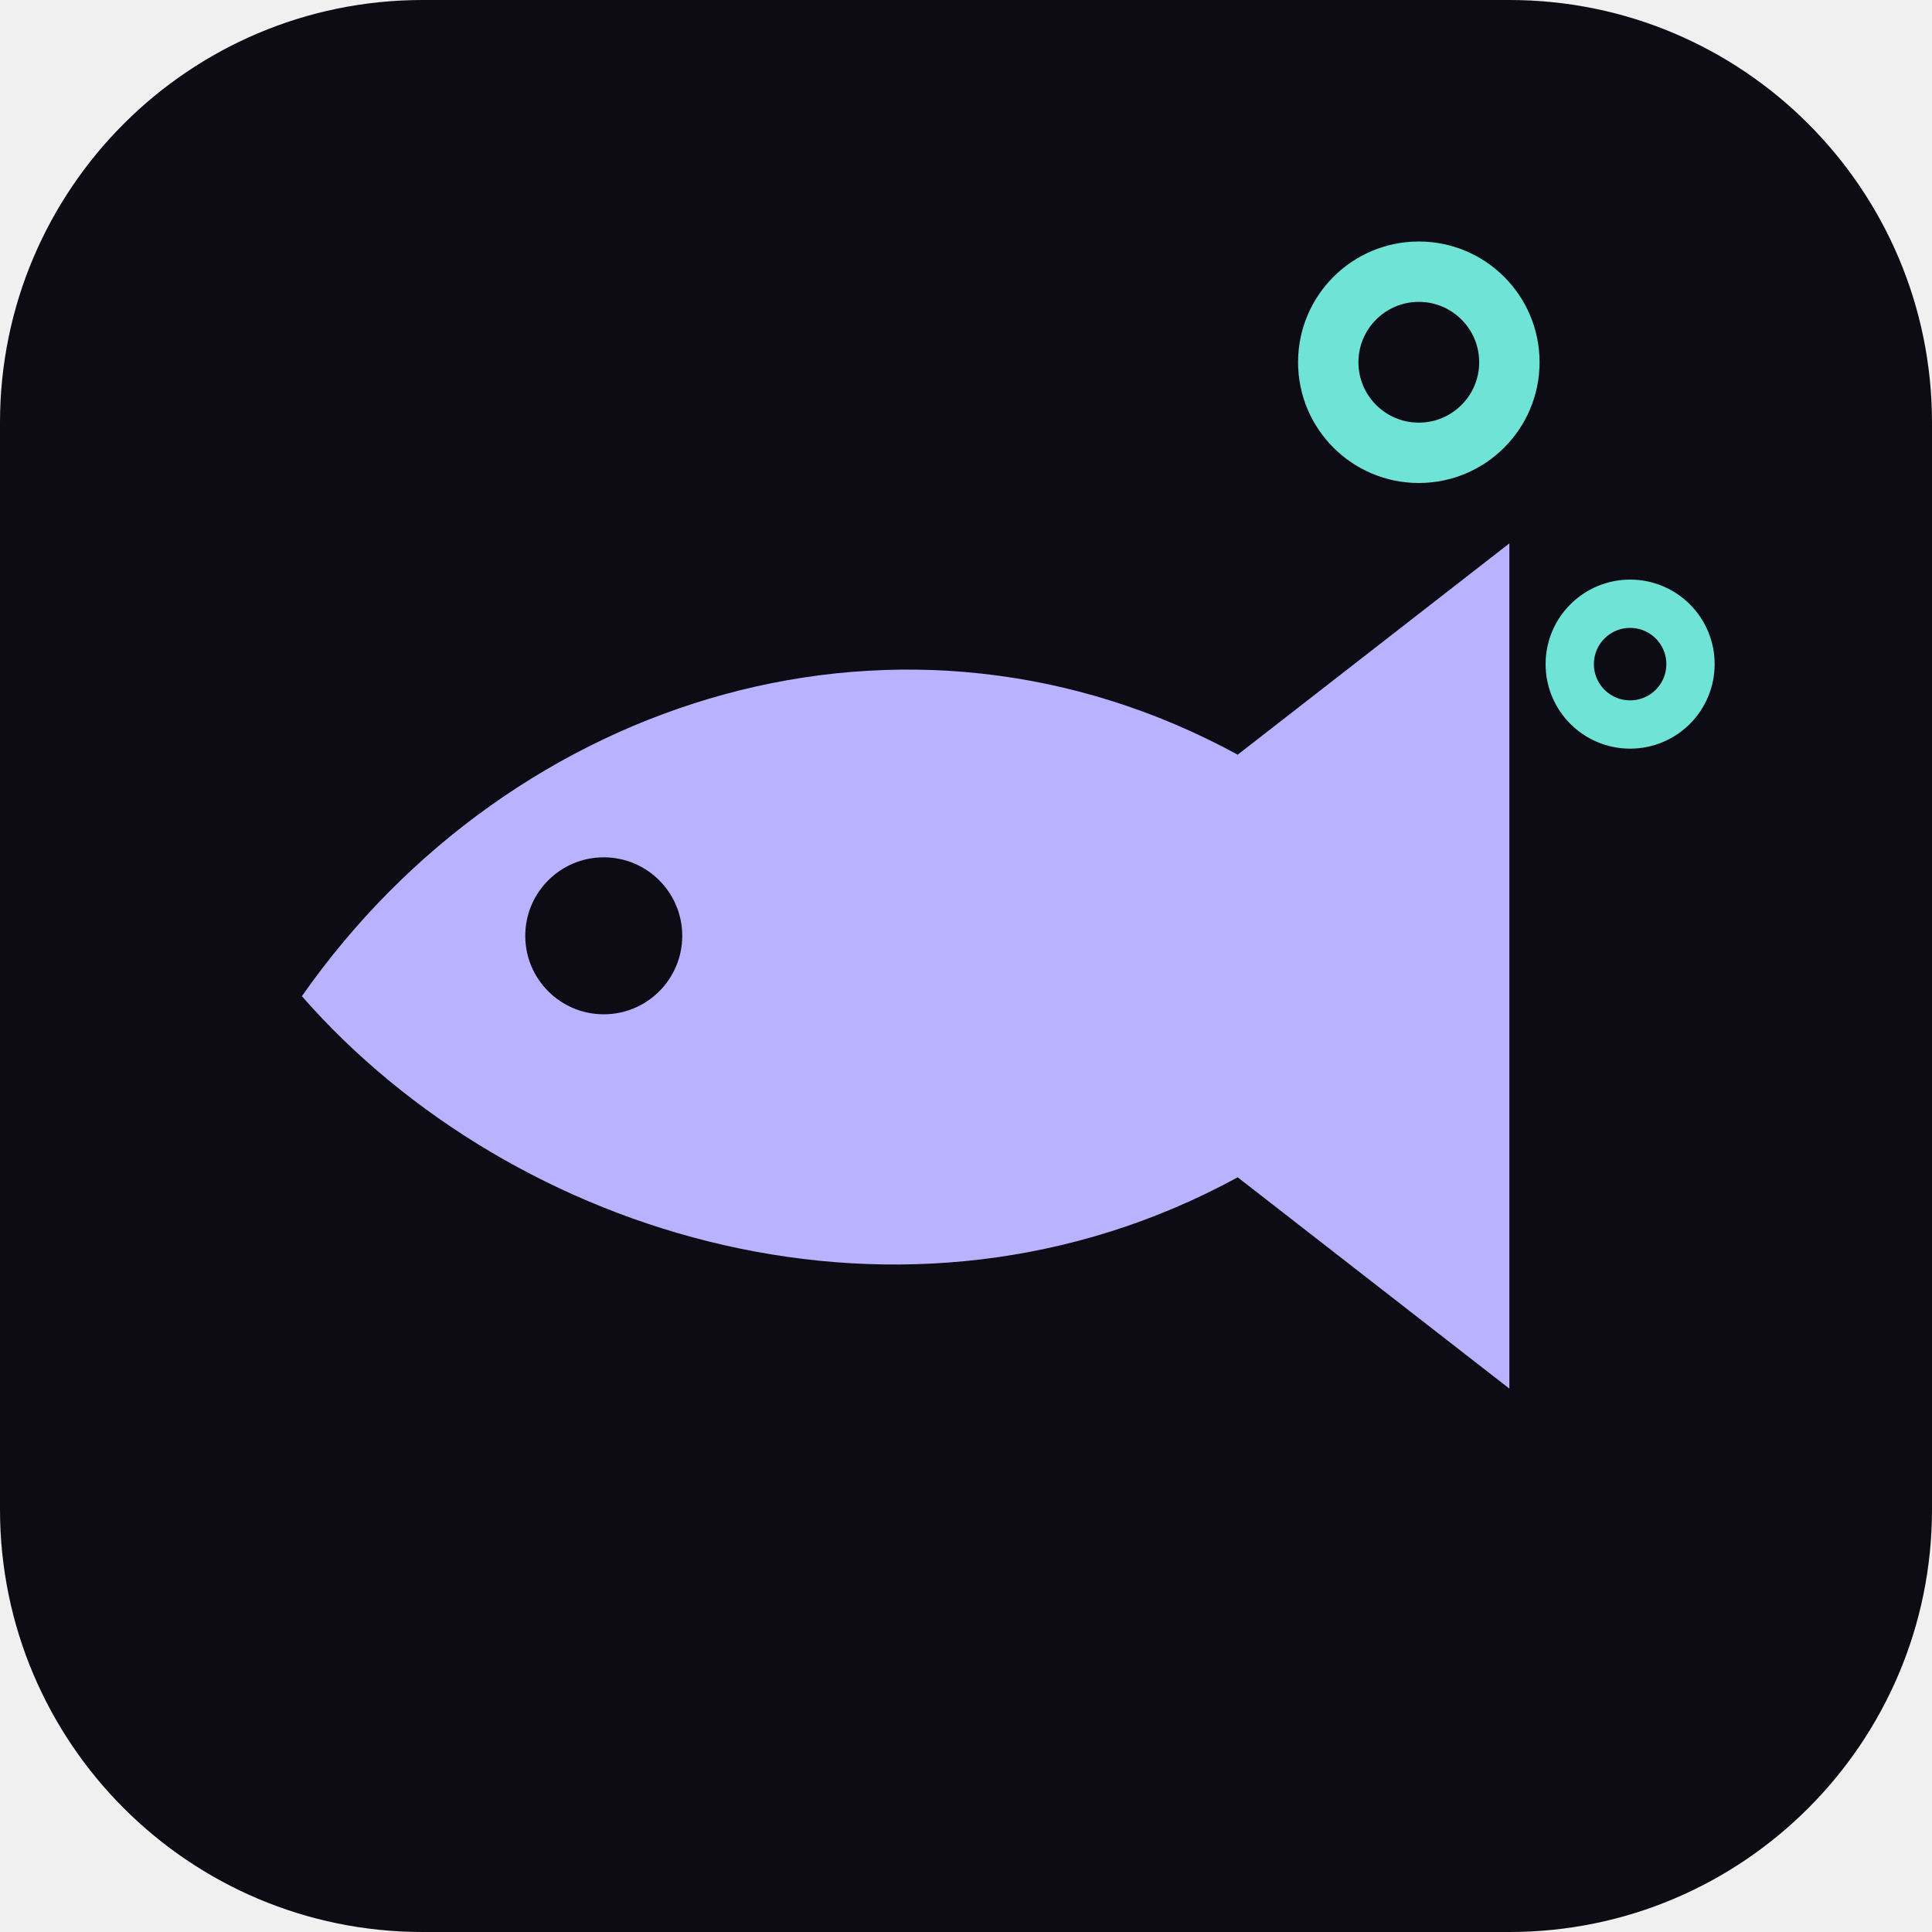
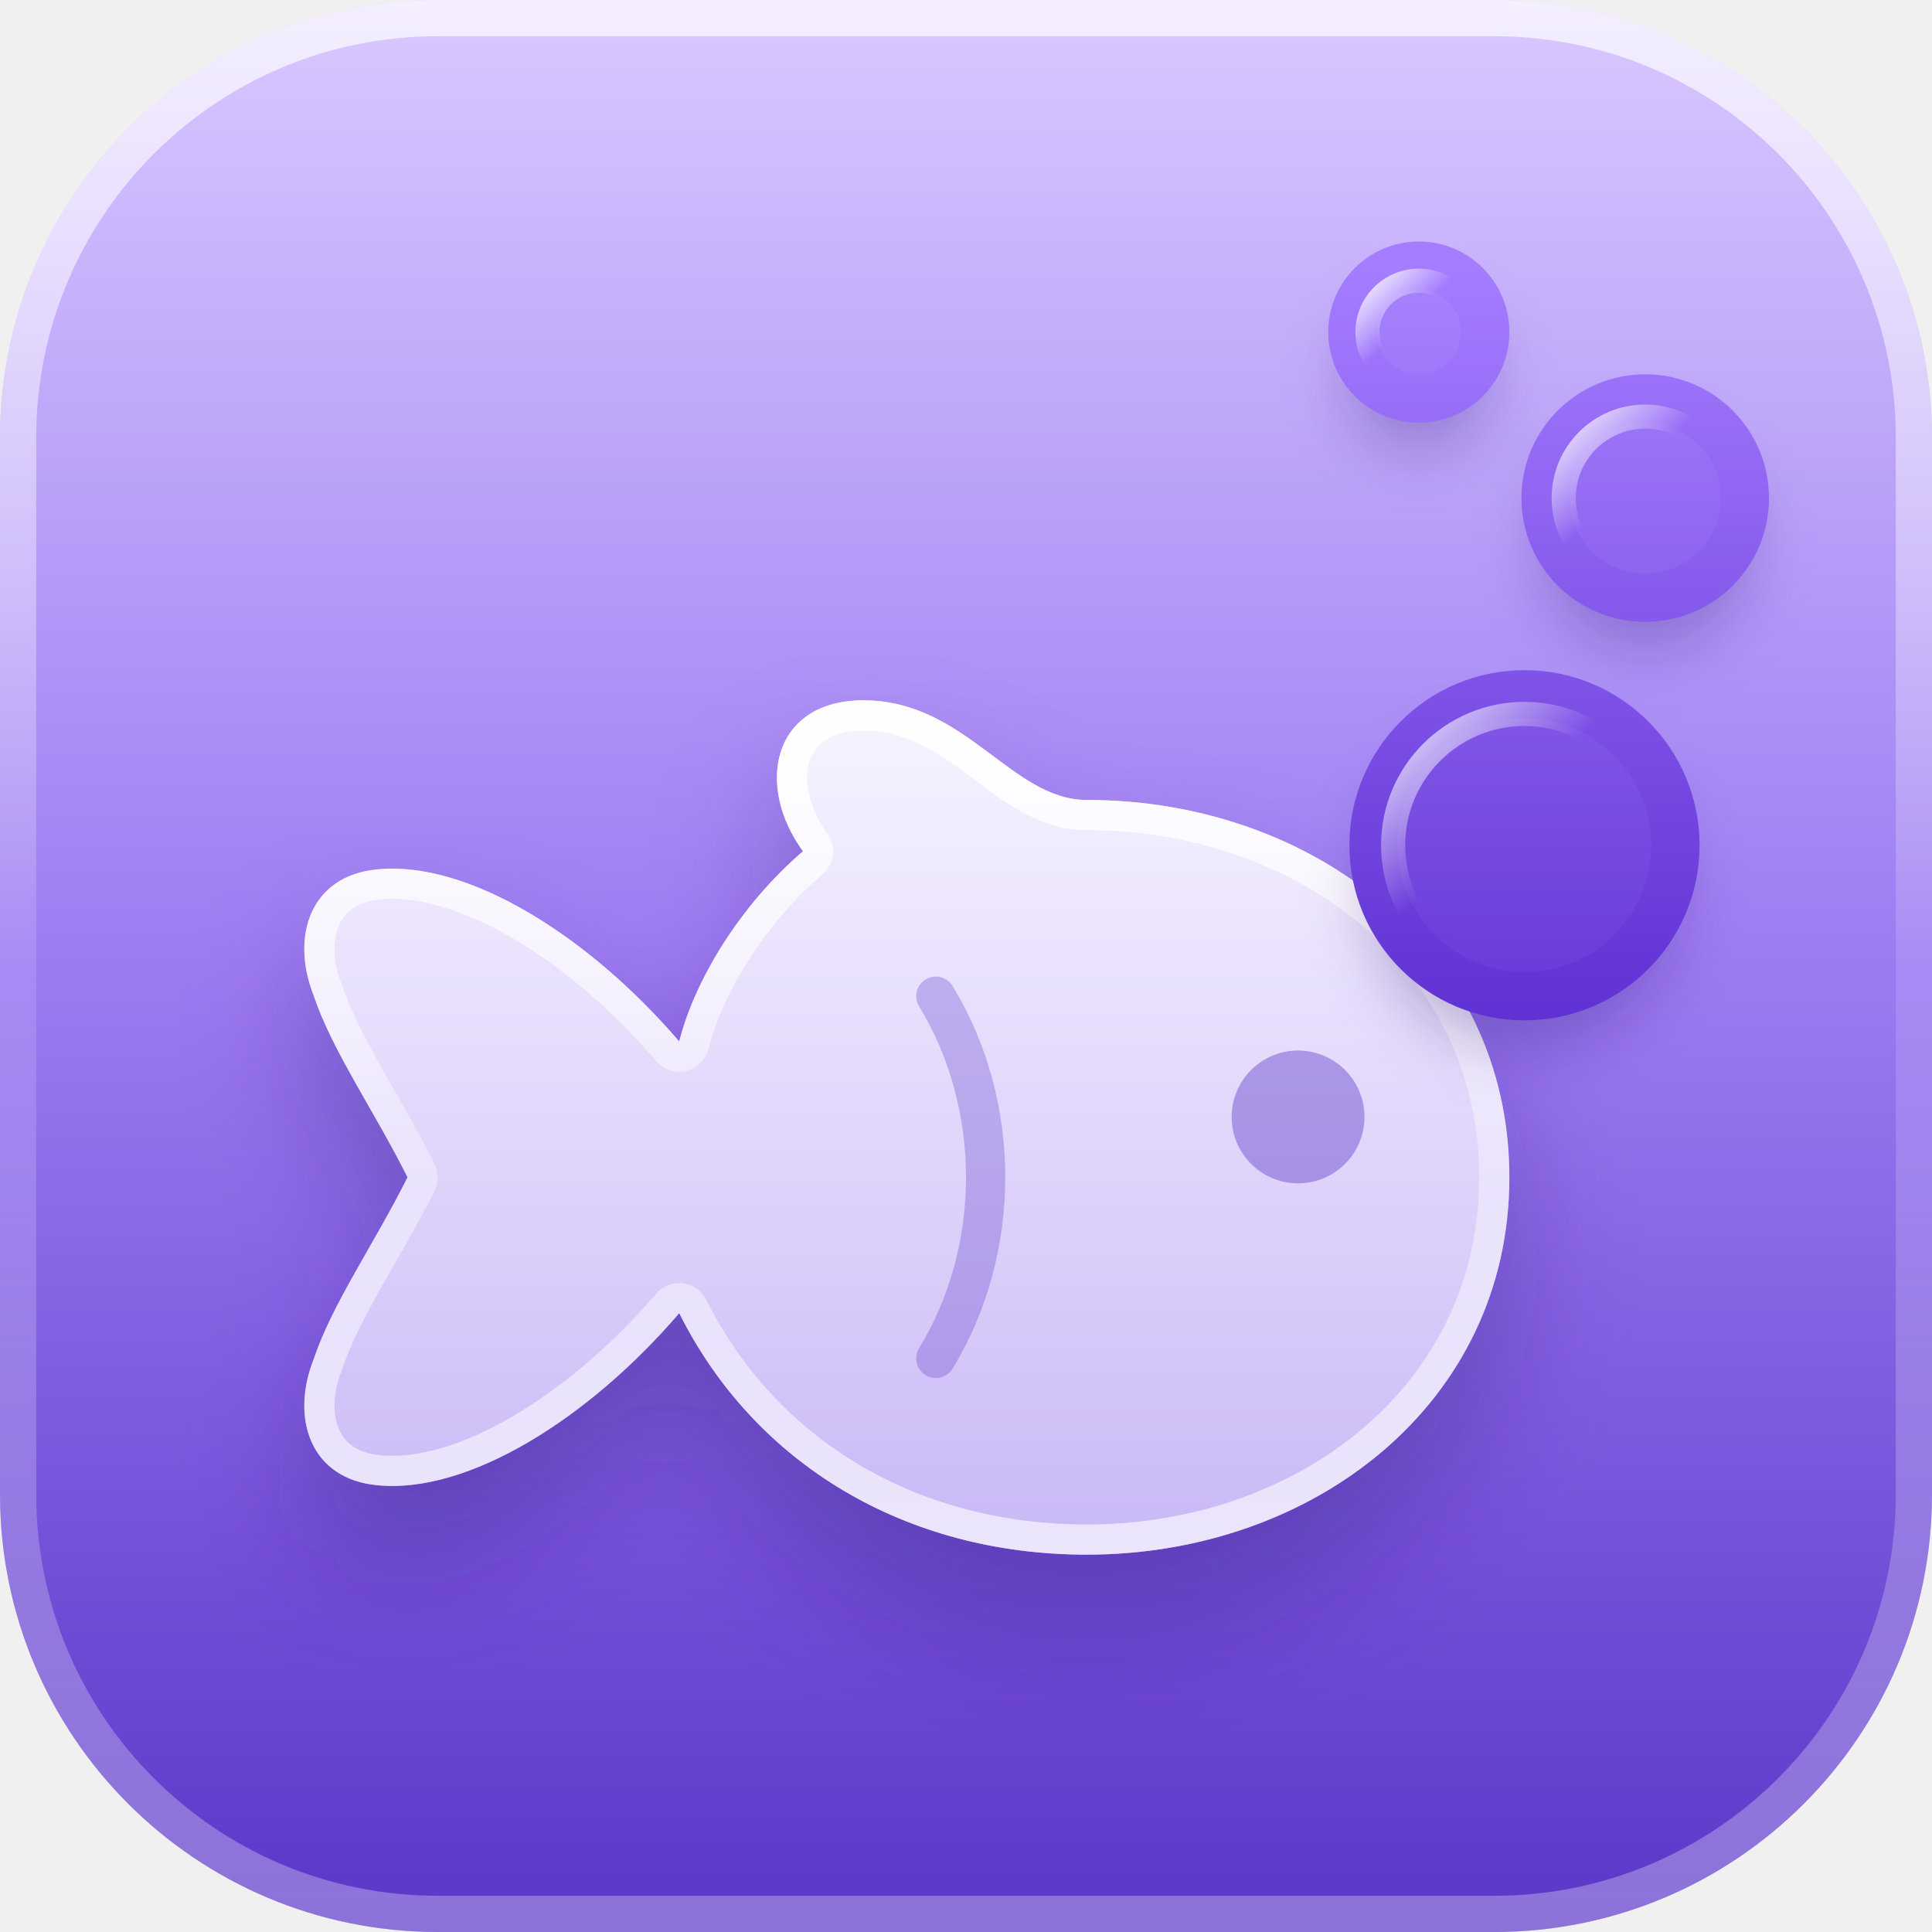
- <svg xmlns="http://www.w3.org/2000/svg" viewBox="0 0 64 64">
-   <rect width="64" height="64" rx="14" fill="#0d0c14" />
-   <path d="M10 33c7-10 20-14 31-8l9-7v28l-9-7c-11 6-24 2-31-6z" fill="#b9b2ff" />
-   <circle cx="20" cy="31" r="2.6" fill="#0d0c14" />
-   <circle cx="47" cy="12" r="3" fill="none" stroke="#6fe3d6" stroke-width="2" />
-   <circle cx="54" cy="22" r="2" fill="none" stroke="#6fe3d6" stroke-width="1.6" />
+ <svg xmlns="http://www.w3.org/2000/svg" viewBox="0 0 64 64" width="64" height="64">
+   <defs>
+     <linearGradient id="da-tile" x1="0" y1="0" x2="0" y2="64" gradientUnits="userSpaceOnUse">
+       <stop offset="0" stop-color="#D9C8FF" />
+       <stop offset=".5" stop-color="#9C7BF2" />
+       <stop offset="1" stop-color="#5B36C8" />
+     </linearGradient>
+     <linearGradient id="da-tile-rim" x1="0" y1="0" x2="0" y2="64" gradientUnits="userSpaceOnUse">
+       <stop offset="0" stop-color="#fff" stop-opacity=".7" />
+       <stop offset=".5" stop-color="#fff" stop-opacity=".12" />
+       <stop offset="1" stop-color="#fff" stop-opacity=".3" />
+     </linearGradient>
+     <linearGradient id="da-fish" x1="0" y1="22" x2="0" y2="54" gradientUnits="userSpaceOnUse">
+       <stop offset="0" stop-color="#fff" stop-opacity=".92" />
+       <stop offset="1" stop-color="#E4D9FF" stop-opacity=".72" />
+     </linearGradient>
+     <linearGradient id="da-fish-rim" x1="0" y1="22" x2="0" y2="54" gradientUnits="userSpaceOnUse">
+       <stop offset="0" stop-color="#fff" />
+       <stop offset=".5" stop-color="#fff" stop-opacity=".35" />
+       <stop offset="1" stop-color="#fff" stop-opacity=".7" />
+     </linearGradient>
+     <linearGradient id="da-bub" x1="0" y1="9" x2="0" y2="36" gradientUnits="userSpaceOnUse">
+       <stop offset="0" stop-color="#A47CFF" />
+       <stop offset="1" stop-color="#5A2AD0" />
+     </linearGradient>
+     <linearGradient id="da-bub-hi" x1="0" y1="0" x2="1" y2="1">
+       <stop offset="0" stop-color="#fff" stop-opacity=".85" />
+       <stop offset=".4" stop-color="#fff" stop-opacity="0" />
+     </linearGradient>
+     <path id="da-fish-shape" d="M50 39C50 31.5 43.5 26.5 36 26.5C33.5 26.5 32 23.2 28.6 23.2C25.6 23.2 25 26 26.6 28.2C24.5 30 23 32.5 22.5 34.5C19.5 31 15.5 28.5 12.5 28.8C10.3 29 9.6 31 10.4 33C11 34.8 12.4 36.8 13.5 39C12.4 41.2 11 43.2 10.4 45C9.6 47 10.3 49 12.5 49.2C15.5 49.5 19.5 47 22.5 43.5C25 48.5 30 51.5 36 51.5C43.5 51.5 50 46.5 50 39Z" />
+     <g id="da-bubbles">
+       <circle cx="50.5" cy="28" r="5" />
+       <circle cx="54.5" cy="16.5" r="3.3" />
+       <circle cx="47" cy="11" r="2.2" />
+     </g>
+     <clipPath id="da-clip-fish">
+       <use href="#da-fish-shape" />
+     </clipPath>
+     <clipPath id="da-clip-tile">
+       <rect width="64" height="64" rx="14.5" />
+     </clipPath>
+     <mask id="da-out-fish" maskUnits="userSpaceOnUse" x="0" y="0" width="64" height="64">
+       <rect width="64" height="64" fill="#fff" />
+       <use href="#da-fish-shape" fill="#000" />
+     </mask>
+     <mask id="da-out-bub" maskUnits="userSpaceOnUse" x="0" y="0" width="64" height="64">
+       <rect width="64" height="64" fill="#fff" />
+       <use href="#da-bubbles" fill="#000" />
+     </mask>
+     <filter id="da-blur2" x="-20%" y="-20%" width="140%" height="140%">
+       <feGaussianBlur stdDeviation="2" />
+     </filter>
+     <filter id="da-blur1" x="-30%" y="-30%" width="160%" height="160%">
+       <feGaussianBlur stdDeviation="1.1" />
+     </filter>
+   </defs>
+   <rect width="64" height="64" rx="14.5" fill="url(#da-tile)" />
+   <rect x=".6" y=".6" width="62.8" height="62.8" rx="13.9" fill="none" stroke="url(#da-tile-rim)" stroke-width="1.2" />
+   <g clip-path="url(#da-clip-tile)" mask="url(#da-out-fish)">
+     <use href="#da-fish-shape" transform="translate(0 2.5)" fill="#2E1675" opacity=".32" filter="url(#da-blur2)" />
+   </g>
+   <use href="#da-fish-shape" fill="url(#da-fish)" />
+   <use href="#da-fish-shape" fill="none" stroke="url(#da-fish-rim)" stroke-width="2" stroke-linejoin="round" clip-path="url(#da-clip-fish)" />
+   <path d="M31 33c2.2 3.6 2.2 8.4 0 12" fill="none" stroke="#5B36C8" stroke-opacity=".3" stroke-width="1.3" stroke-linecap="round" />
+   <circle cx="43" cy="37" r="2.2" fill="#5B36C8" opacity=".42" />
+   <g clip-path="url(#da-clip-tile)" mask="url(#da-out-bub)">
+     <use href="#da-bubbles" transform="translate(0 1.5)" fill="#2E1675" opacity=".35" filter="url(#da-blur1)" />
+   </g>
+   <g fill="url(#da-bub)" fill-opacity=".9" stroke="url(#da-bub)" stroke-width="1.6" stroke-linejoin="round">
+     <use href="#da-bubbles" />
+   </g>
+   <g fill="none" stroke="url(#da-bub-hi)" stroke-width=".8">
+     <circle cx="50.5" cy="28" r="4.35" />
+     <circle cx="54.5" cy="16.5" r="2.7" />
+     <circle cx="47" cy="11" r="1.7" />
+   </g>
</svg>
